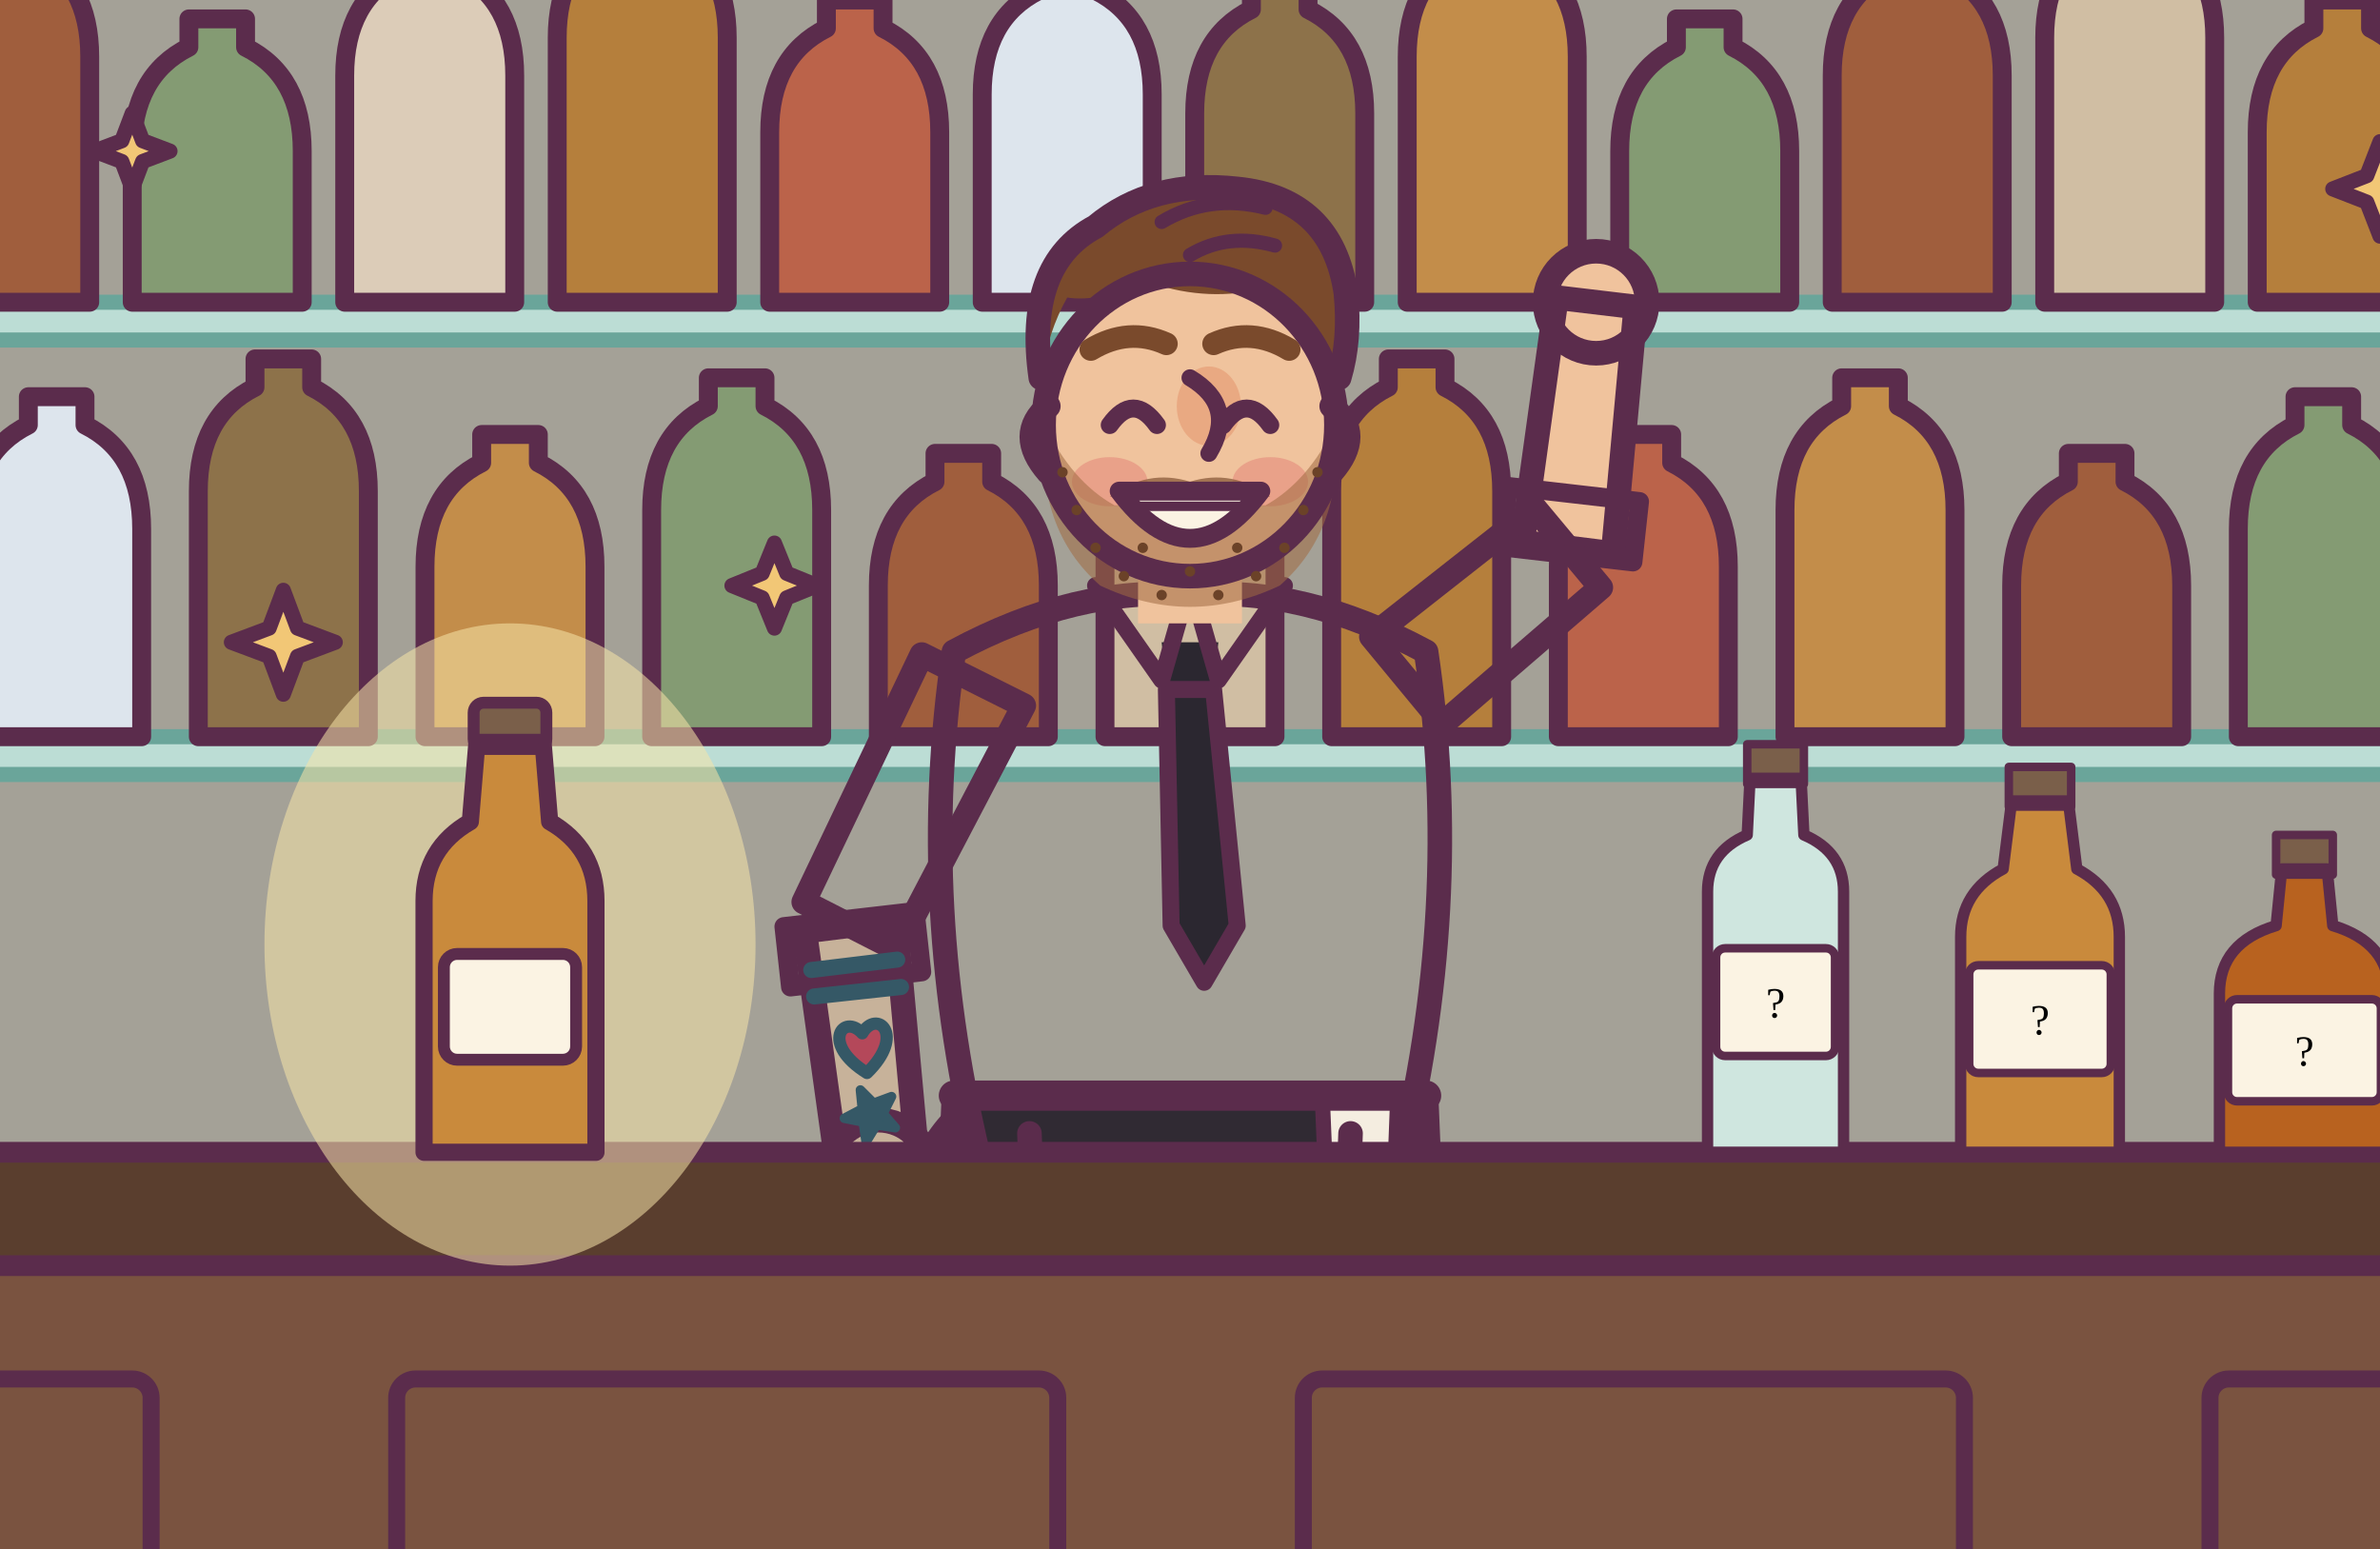
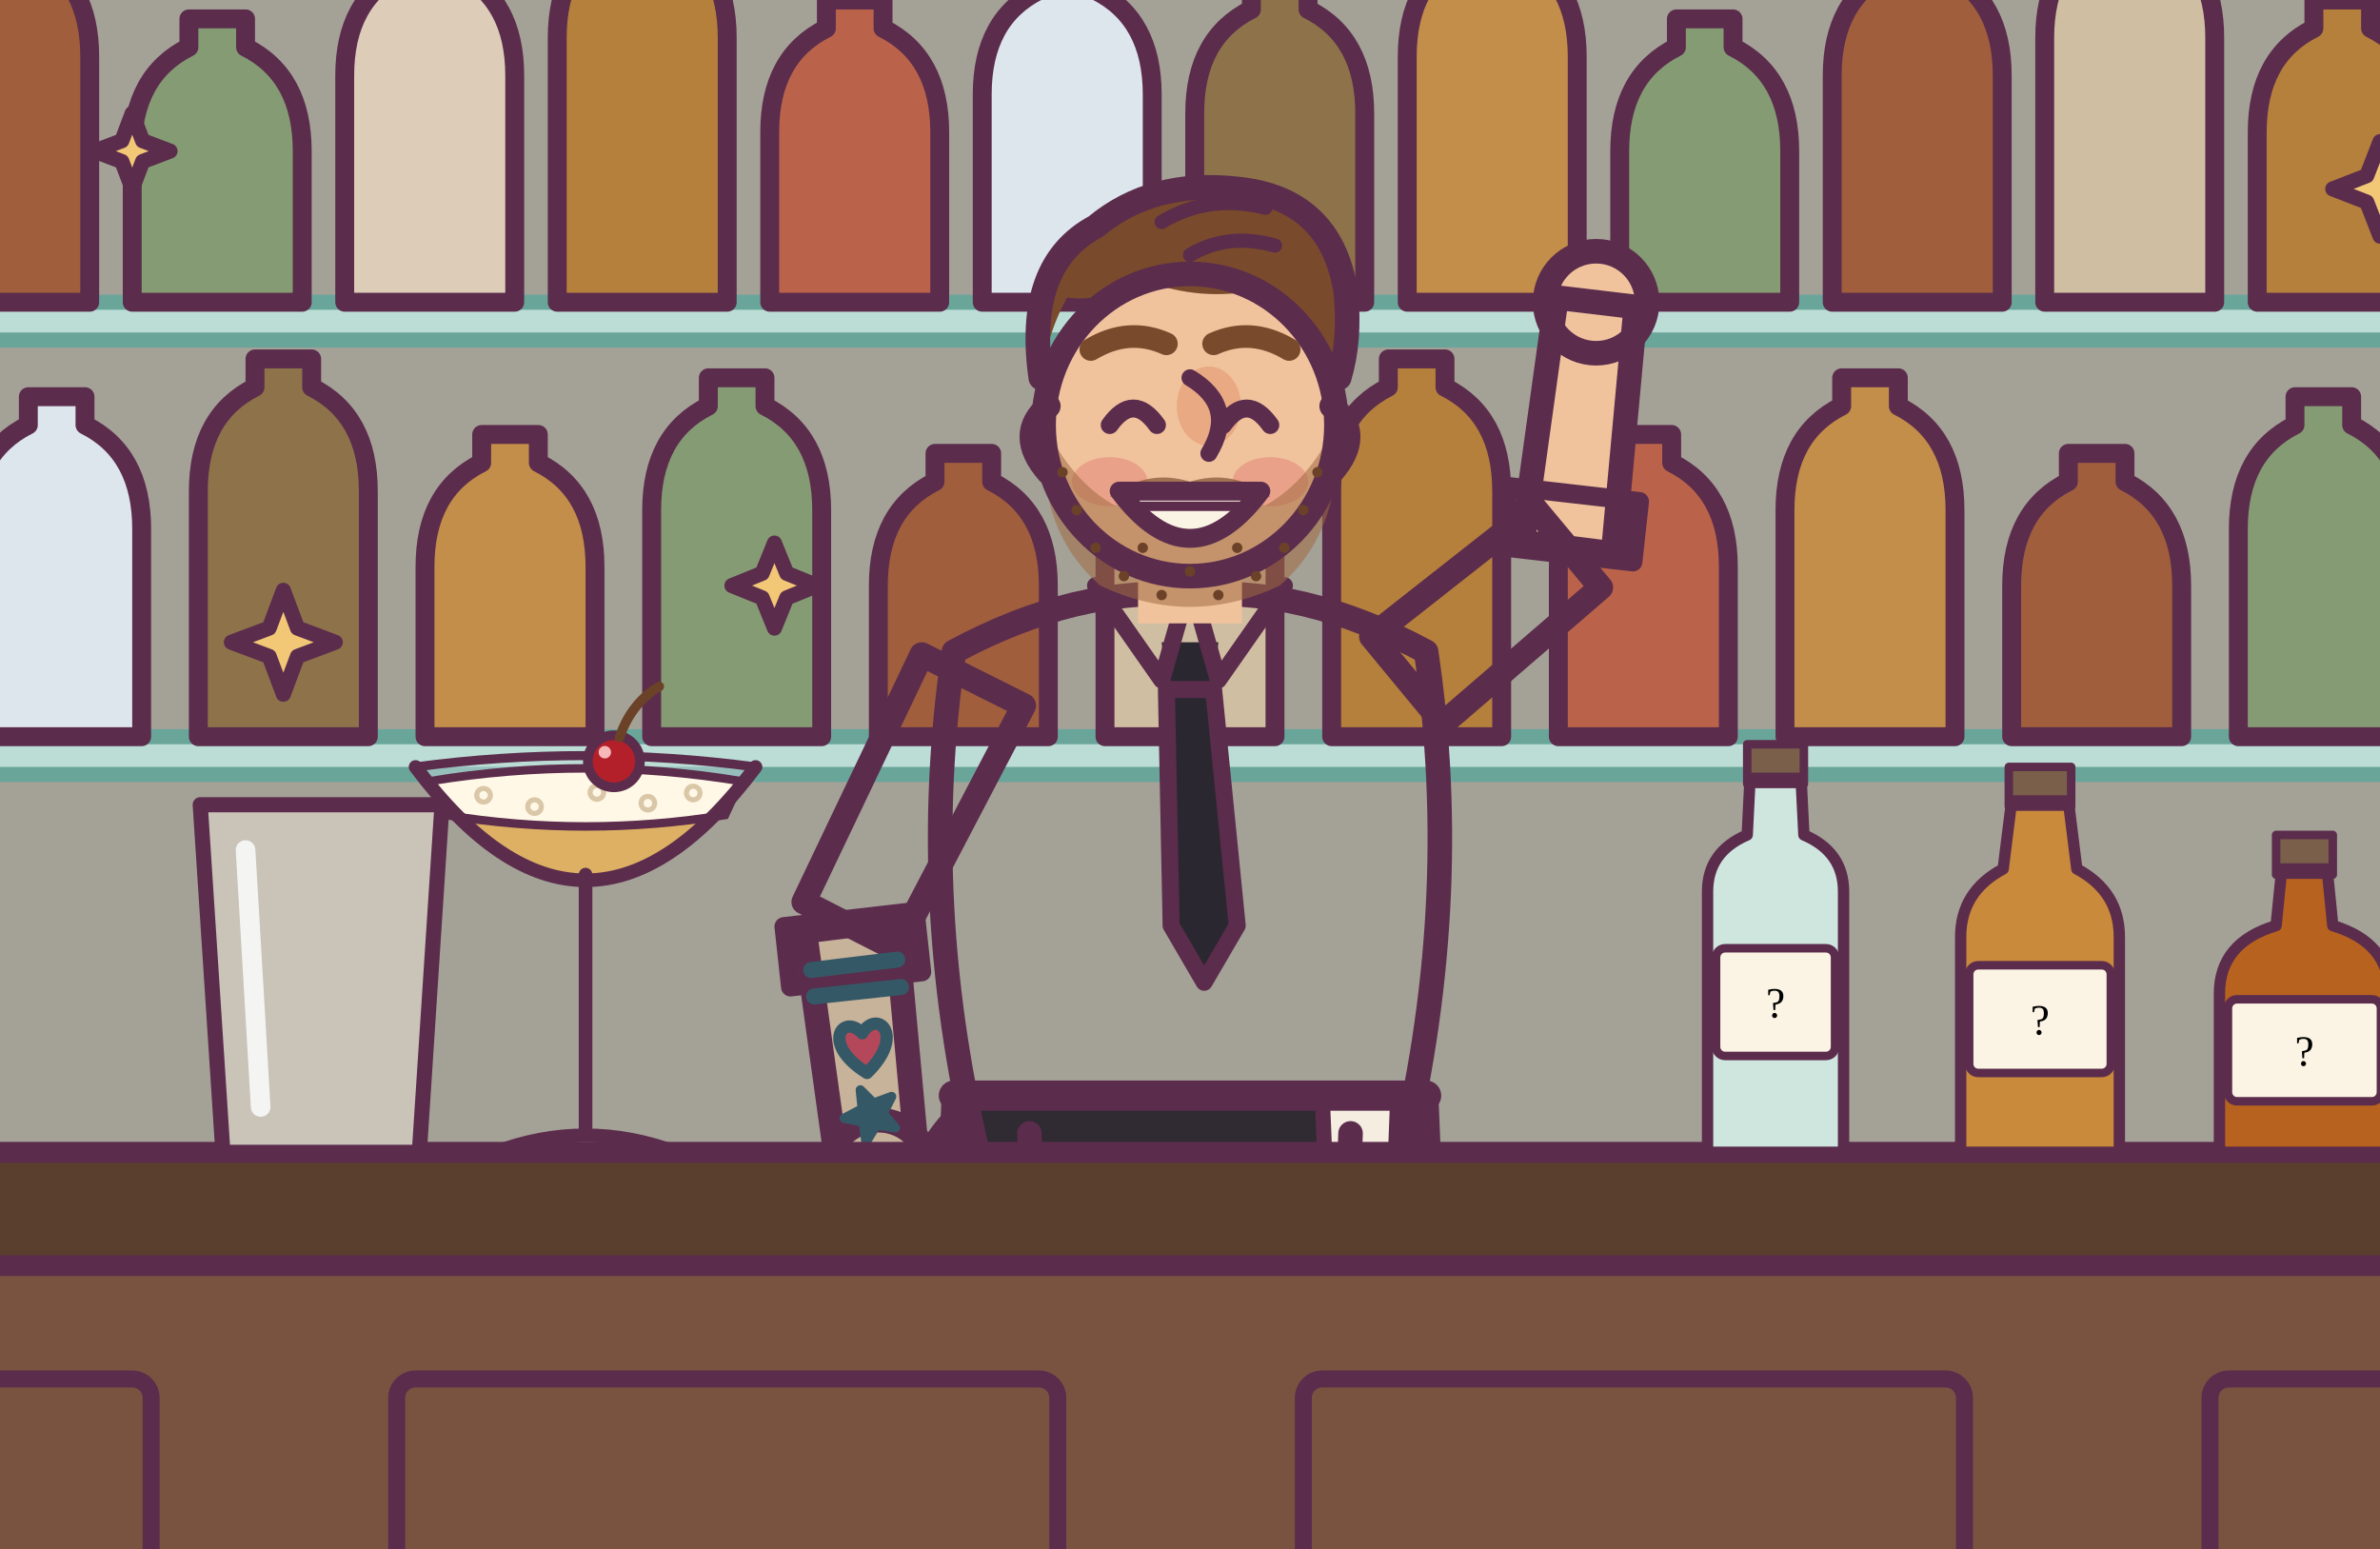
- <svg viewBox="0 0 252 164" role="img" aria-label="Phil, the bartender, waves hello from behind his bar. On the bar: a bottle of Maker's Mark in a little pool of light, and three more bottles with question marks on their labels">
+ <svg viewBox="0 0 252 164" role="img" aria-label="Phil, the bartender, waves hello from behind his bar. On the bar: a shaker and a whiskey sour on one side, and three bottles with question marks on their labels on the other">
  <g transform="translate(-74 -24)">
    <g filter="url(#wash)">
      <rect x="0" y="0" width="400" height="236" fill="#6f5443" />
      <rect x="40" y="10" width="320" height="140" fill="#cfe0dc" opacity=".55" />
    </g>
    <g filter="url(#wash)">
      <rect x="40" y="56" width="320" height="4" fill="#bfe3dc" opacity=".9" />
    </g>
    <g filter="url(#crayon)" fill="none" stroke="#5b2c4c" stroke-width="2.6" stroke-linecap="round" stroke-linejoin="round">
      <path d="M40 56 H360 M40 60 H360" stroke="#6aa59a" stroke-width="1.6" />
    </g>
    <g filter="url(#wash)">
      <path d="M43.0 56 L43.0 36 Q43.0 28 49.0 25 L49.0 22 L55.0 22 L55.0 25 Q61.0 28 61.0 36 L61.0 56Z" fill="#c98a3c" opacity=".85" />
    </g>
    <g filter="url(#crayon)" fill="none" stroke="#5b2c4c" stroke-width="2.6" stroke-linecap="round" stroke-linejoin="round">
      <path d="M43.0 56 L43.0 36 Q43.0 28 49.0 25 L49.0 22 L55.0 22 L55.0 25 Q61.0 28 61.0 36 L61.0 56Z" stroke-width="2" />
    </g>
    <g filter="url(#wash)">
      <path d="M65.5 56 L65.5 30 Q65.5 22 71.5 19 L71.5 16 L77.5 16 L77.5 19 Q83.5 22 83.5 30 L83.5 56Z" fill="#a0522d" opacity=".85" />
    </g>
    <g filter="url(#crayon)" fill="none" stroke="#5b2c4c" stroke-width="2.6" stroke-linecap="round" stroke-linejoin="round">
      <path d="M65.5 56 L65.5 30 Q65.5 22 71.5 19 L71.5 16 L77.5 16 L77.5 19 Q83.5 22 83.5 30 L83.5 56Z" stroke-width="2" />
    </g>
    <g filter="url(#wash)">
      <path d="M88.0 56 L88.0 40 Q88.0 32 94.0 29 L94.0 26 L100.0 26 L100.0 29 Q106.0 32 106.0 40 L106.0 56Z" fill="#7f9a6c" opacity=".85" />
    </g>
    <g filter="url(#crayon)" fill="none" stroke="#5b2c4c" stroke-width="2.6" stroke-linecap="round" stroke-linejoin="round">
      <path d="M88.0 56 L88.0 40 Q88.0 32 94.0 29 L94.0 26 L100.0 26 L100.0 29 Q106.0 32 106.0 40 L106.0 56Z" stroke-width="2" />
    </g>
    <g filter="url(#wash)">
      <path d="M110.5 56 L110.5 32 Q110.5 24 116.5 21 L116.5 18 L122.5 18 L122.5 21 Q128.5 24 128.5 32 L128.5 56Z" fill="#e6d3bd" opacity=".85" />
    </g>
    <g filter="url(#crayon)" fill="none" stroke="#5b2c4c" stroke-width="2.6" stroke-linecap="round" stroke-linejoin="round">
      <path d="M110.5 56 L110.5 32 Q110.5 24 116.5 21 L116.5 18 L122.5 18 L122.5 21 Q128.5 24 128.5 32 L128.5 56Z" stroke-width="2" />
    </g>
    <g filter="url(#wash)">
      <path d="M133.0 56 L133.0 28 Q133.0 20 139.0 17 L139.0 14 L145.0 14 L145.0 17 Q151.0 20 151.0 28 L151.0 56Z" fill="#b9792c" opacity=".85" />
    </g>
    <g filter="url(#crayon)" fill="none" stroke="#5b2c4c" stroke-width="2.6" stroke-linecap="round" stroke-linejoin="round">
      <path d="M133.0 56 L133.0 28 Q133.0 20 139.0 17 L139.0 14 L145.0 14 L145.0 17 Q151.0 20 151.0 28 L151.0 56Z" stroke-width="2" />
    </g>
    <g filter="url(#wash)">
      <path d="M155.5 56 L155.5 38 Q155.5 30 161.5 27 L161.5 24 L167.5 24 L167.5 27 Q173.5 30 173.5 38 L173.5 56Z" fill="#c0583c" opacity=".85" />
    </g>
    <g filter="url(#crayon)" fill="none" stroke="#5b2c4c" stroke-width="2.6" stroke-linecap="round" stroke-linejoin="round">
      <path d="M155.5 56 L155.5 38 Q155.5 30 161.5 27 L161.5 24 L167.5 24 L167.5 27 Q173.5 30 173.5 38 L173.5 56Z" stroke-width="2" />
    </g>
    <g filter="url(#wash)">
      <path d="M178.0 56 L178.0 34 Q178.0 26 184.0 23 L184.0 20 L190.0 20 L190.0 23 Q196.0 26 196.0 34 L196.0 56Z" fill="#e7f1fb" opacity=".85" />
    </g>
    <g filter="url(#crayon)" fill="none" stroke="#5b2c4c" stroke-width="2.6" stroke-linecap="round" stroke-linejoin="round">
      <path d="M178.0 56 L178.0 34 Q178.0 26 184.0 23 L184.0 20 L190.0 20 L190.0 23 Q196.0 26 196.0 34 L196.0 56Z" stroke-width="2" />
    </g>
    <g filter="url(#wash)">
      <path d="M200.5 56 L200.5 36 Q200.5 28 206.5 25 L206.5 22 L212.5 22 L212.5 25 Q218.5 28 218.5 36 L218.5 56Z" fill="#8a6a3c" opacity=".85" />
    </g>
    <g filter="url(#crayon)" fill="none" stroke="#5b2c4c" stroke-width="2.6" stroke-linecap="round" stroke-linejoin="round">
      <path d="M200.5 56 L200.5 36 Q200.5 28 206.5 25 L206.5 22 L212.5 22 L212.5 25 Q218.5 28 218.5 36 L218.5 56Z" stroke-width="2" />
    </g>
    <g filter="url(#wash)">
      <path d="M223.0 56 L223.0 30 Q223.0 22 229.0 19 L229.0 16 L235.0 16 L235.0 19 Q241.0 22 241.0 30 L241.0 56Z" fill="#c98a3c" opacity=".85" />
    </g>
    <g filter="url(#crayon)" fill="none" stroke="#5b2c4c" stroke-width="2.6" stroke-linecap="round" stroke-linejoin="round">
      <path d="M223.0 56 L223.0 30 Q223.0 22 229.0 19 L229.0 16 L235.0 16 L235.0 19 Q241.0 22 241.0 30 L241.0 56Z" stroke-width="2" />
    </g>
    <g filter="url(#wash)">
      <path d="M245.5 56 L245.5 40 Q245.5 32 251.5 29 L251.5 26 L257.5 26 L257.5 29 Q263.5 32 263.5 40 L263.5 56Z" fill="#7f9a6c" opacity=".85" />
    </g>
    <g filter="url(#crayon)" fill="none" stroke="#5b2c4c" stroke-width="2.6" stroke-linecap="round" stroke-linejoin="round">
      <path d="M245.5 56 L245.5 40 Q245.5 32 251.5 29 L251.5 26 L257.5 26 L257.5 29 Q263.5 32 263.5 40 L263.5 56Z" stroke-width="2" />
    </g>
    <g filter="url(#wash)">
      <path d="M268.0 56 L268.0 32 Q268.0 24 274.0 21 L274.0 18 L280.0 18 L280.0 21 Q286.0 24 286.0 32 L286.0 56Z" fill="#a0522d" opacity=".85" />
    </g>
    <g filter="url(#crayon)" fill="none" stroke="#5b2c4c" stroke-width="2.6" stroke-linecap="round" stroke-linejoin="round">
      <path d="M268.0 56 L268.0 32 Q268.0 24 274.0 21 L274.0 18 L280.0 18 L280.0 21 Q286.0 24 286.0 32 L286.0 56Z" stroke-width="2" />
    </g>
    <g filter="url(#wash)">
      <path d="M290.5 56 L290.5 28 Q290.5 20 296.5 17 L296.5 14 L302.5 14 L302.5 17 Q308.5 20 308.5 28 L308.5 56Z" fill="#d8c3a5" opacity=".85" />
    </g>
    <g filter="url(#crayon)" fill="none" stroke="#5b2c4c" stroke-width="2.6" stroke-linecap="round" stroke-linejoin="round">
      <path d="M290.5 56 L290.5 28 Q290.5 20 296.5 17 L296.5 14 L302.5 14 L302.5 17 Q308.5 20 308.5 28 L308.5 56Z" stroke-width="2" />
    </g>
    <g filter="url(#wash)">
      <path d="M313.0 56 L313.0 38 Q313.0 30 319.0 27 L319.0 24 L325.0 24 L325.0 27 Q331.0 30 331.0 38 L331.0 56Z" fill="#b9792c" opacity=".85" />
    </g>
    <g filter="url(#crayon)" fill="none" stroke="#5b2c4c" stroke-width="2.6" stroke-linecap="round" stroke-linejoin="round">
      <path d="M313.0 56 L313.0 38 Q313.0 30 319.0 27 L319.0 24 L325.0 24 L325.0 27 Q331.0 30 331.0 38 L331.0 56Z" stroke-width="2" />
    </g>
    <g filter="url(#wash)">
      <path d="M335.5 56 L335.5 34 Q335.5 26 341.5 23 L341.5 20 L347.5 20 L347.5 23 Q353.5 26 353.5 34 L353.5 56Z" fill="#c0583c" opacity=".85" />
    </g>
    <g filter="url(#crayon)" fill="none" stroke="#5b2c4c" stroke-width="2.6" stroke-linecap="round" stroke-linejoin="round">
      <path d="M335.5 56 L335.5 34 Q335.5 26 341.5 23 L341.5 20 L347.5 20 L347.5 23 Q353.5 26 353.5 34 L353.5 56Z" stroke-width="2" />
    </g>
    <g filter="url(#wash)">
      <rect x="40" y="102" width="320" height="4" fill="#bfe3dc" opacity=".9" />
    </g>
    <g filter="url(#crayon)" fill="none" stroke="#5b2c4c" stroke-width="2.6" stroke-linecap="round" stroke-linejoin="round">
      <path d="M40 102 H360 M40 106 H360" stroke="#6aa59a" stroke-width="1.6" />
    </g>
    <g filter="url(#wash)">
      <path d="M47 102 L47 86 Q47 78 53 75 L53 72 L59 72 L59 75 Q65 78 65 86 L65 102Z" fill="#c0583c" opacity=".85" />
    </g>
    <g filter="url(#crayon)" fill="none" stroke="#5b2c4c" stroke-width="2.6" stroke-linecap="round" stroke-linejoin="round">
      <path d="M47 102 L47 86 Q47 78 53 75 L53 72 L59 72 L59 75 Q65 78 65 86 L65 102Z" stroke-width="2" />
    </g>
    <g filter="url(#wash)">
      <path d="M71 102 L71 80 Q71 72 77 69 L77 66 L83 66 L83 69 Q89 72 89 80 L89 102Z" fill="#e7f1fb" opacity=".85" />
    </g>
    <g filter="url(#crayon)" fill="none" stroke="#5b2c4c" stroke-width="2.6" stroke-linecap="round" stroke-linejoin="round">
      <path d="M71 102 L71 80 Q71 72 77 69 L77 66 L83 66 L83 69 Q89 72 89 80 L89 102Z" stroke-width="2" />
    </g>
    <g filter="url(#wash)">
      <path d="M95 102 L95 76 Q95 68 101 65 L101 62 L107 62 L107 65 Q113 68 113 76 L113 102Z" fill="#8a6a3c" opacity=".85" />
    </g>
    <g filter="url(#crayon)" fill="none" stroke="#5b2c4c" stroke-width="2.6" stroke-linecap="round" stroke-linejoin="round">
      <path d="M95 102 L95 76 Q95 68 101 65 L101 62 L107 62 L107 65 Q113 68 113 76 L113 102Z" stroke-width="2" />
    </g>
    <g filter="url(#wash)">
      <path d="M119 102 L119 84 Q119 76 125 73 L125 70 L131 70 L131 73 Q137 76 137 84 L137 102Z" fill="#c98a3c" opacity=".85" />
    </g>
    <g filter="url(#crayon)" fill="none" stroke="#5b2c4c" stroke-width="2.6" stroke-linecap="round" stroke-linejoin="round">
      <path d="M119 102 L119 84 Q119 76 125 73 L125 70 L131 70 L131 73 Q137 76 137 84 L137 102Z" stroke-width="2" />
    </g>
    <g filter="url(#wash)">
      <path d="M143 102 L143 78 Q143 70 149 67 L149 64 L155 64 L155 67 Q161 70 161 78 L161 102Z" fill="#7f9a6c" opacity=".85" />
    </g>
    <g filter="url(#crayon)" fill="none" stroke="#5b2c4c" stroke-width="2.6" stroke-linecap="round" stroke-linejoin="round">
      <path d="M143 102 L143 78 Q143 70 149 67 L149 64 L155 64 L155 67 Q161 70 161 78 L161 102Z" stroke-width="2" />
    </g>
    <g filter="url(#wash)">
      <path d="M167 102 L167 86 Q167 78 173 75 L173 72 L179 72 L179 75 Q185 78 185 86 L185 102Z" fill="#a0522d" opacity=".85" />
    </g>
    <g filter="url(#crayon)" fill="none" stroke="#5b2c4c" stroke-width="2.6" stroke-linecap="round" stroke-linejoin="round">
      <path d="M167 102 L167 86 Q167 78 173 75 L173 72 L179 72 L179 75 Q185 78 185 86 L185 102Z" stroke-width="2" />
    </g>
    <g filter="url(#wash)">
      <path d="M191 102 L191 80 Q191 72 197 69 L197 66 L203 66 L203 69 Q209 72 209 80 L209 102Z" fill="#d8c3a5" opacity=".85" />
    </g>
    <g filter="url(#crayon)" fill="none" stroke="#5b2c4c" stroke-width="2.6" stroke-linecap="round" stroke-linejoin="round">
      <path d="M191 102 L191 80 Q191 72 197 69 L197 66 L203 66 L203 69 Q209 72 209 80 L209 102Z" stroke-width="2" />
    </g>
    <g filter="url(#wash)">
      <path d="M215 102 L215 76 Q215 68 221 65 L221 62 L227 62 L227 65 Q233 68 233 76 L233 102Z" fill="#b9792c" opacity=".85" />
    </g>
    <g filter="url(#crayon)" fill="none" stroke="#5b2c4c" stroke-width="2.6" stroke-linecap="round" stroke-linejoin="round">
      <path d="M215 102 L215 76 Q215 68 221 65 L221 62 L227 62 L227 65 Q233 68 233 76 L233 102Z" stroke-width="2" />
    </g>
    <g filter="url(#wash)">
      <path d="M239 102 L239 84 Q239 76 245 73 L245 70 L251 70 L251 73 Q257 76 257 84 L257 102Z" fill="#c0583c" opacity=".85" />
    </g>
    <g filter="url(#crayon)" fill="none" stroke="#5b2c4c" stroke-width="2.6" stroke-linecap="round" stroke-linejoin="round">
      <path d="M239 102 L239 84 Q239 76 245 73 L245 70 L251 70 L251 73 Q257 76 257 84 L257 102Z" stroke-width="2" />
    </g>
    <g filter="url(#wash)">
      <path d="M263 102 L263 78 Q263 70 269 67 L269 64 L275 64 L275 67 Q281 70 281 78 L281 102Z" fill="#c98a3c" opacity=".85" />
    </g>
    <g filter="url(#crayon)" fill="none" stroke="#5b2c4c" stroke-width="2.6" stroke-linecap="round" stroke-linejoin="round">
      <path d="M263 102 L263 78 Q263 70 269 67 L269 64 L275 64 L275 67 Q281 70 281 78 L281 102Z" stroke-width="2" />
    </g>
    <g filter="url(#wash)">
      <path d="M287 102 L287 86 Q287 78 293 75 L293 72 L299 72 L299 75 Q305 78 305 86 L305 102Z" fill="#a0522d" opacity=".85" />
    </g>
    <g filter="url(#crayon)" fill="none" stroke="#5b2c4c" stroke-width="2.6" stroke-linecap="round" stroke-linejoin="round">
      <path d="M287 102 L287 86 Q287 78 293 75 L293 72 L299 72 L299 75 Q305 78 305 86 L305 102Z" stroke-width="2" />
    </g>
    <g filter="url(#wash)">
      <path d="M311 102 L311 80 Q311 72 317 69 L317 66 L323 66 L323 69 Q329 72 329 80 L329 102Z" fill="#7f9a6c" opacity=".85" />
    </g>
    <g filter="url(#crayon)" fill="none" stroke="#5b2c4c" stroke-width="2.6" stroke-linecap="round" stroke-linejoin="round">
      <path d="M311 102 L311 80 Q311 72 317 69 L317 66 L323 66 L323 69 Q329 72 329 80 L329 102Z" stroke-width="2" />
    </g>
    <g filter="url(#wash)">
      <path d="M335 102 L335 76 Q335 68 341 65 L341 62 L347 62 L347 65 Q353 68 353 76 L353 102Z" fill="#e6d3bd" opacity=".85" />
    </g>
    <g filter="url(#crayon)" fill="none" stroke="#5b2c4c" stroke-width="2.6" stroke-linecap="round" stroke-linejoin="round">
      <path d="M335 102 L335 76 Q335 68 341 65 L341 62 L347 62 L347 65 Q353 68 353 76 L353 102Z" stroke-width="2" />
    </g>
    <g transform="translate(200 206) scale(1 1)">
      <g>
        <g>
          <g filter="url(#wash)">
            <path d="M-40.8 -83.4 L-37.2 -57.5 L-28.8 -58.5 L-31.2 -84.6Z" fill="#f0c39d" />
            <circle cx="-33" cy="-58" r="5.4" fill="#f0c39d" />
            <path d="M-28.4 -112.7 L-40.9 -86.5 L-31.1 -81.5 L-17.6 -107.3Z" fill="url(#plaid)" />
            <path d="M-29.1 -85.5 L-43 -83.9 L-42.3 -77.5 L-28.4 -79.1Z" fill="url(#plaid)" />
            <path d="M-40.8 -83.4 L-37.2 -57.5 L-28.8 -58.5 L-31.2 -84.6Z" fill="#5f8494" opacity=".28" />
          </g>
          <g filter="url(#boil)" fill="none" stroke="#5b2c4c" stroke-width="2.6" stroke-linecap="round" stroke-linejoin="round">
            <path d="M-40.8 -83.4 L-37.2 -57.5 L-28.8 -58.5 L-31.2 -84.6Z" />
            <circle cx="-33" cy="-58" r="5.4" />
            <path d="M-28.4 -112.7 L-40.9 -86.5 L-31.1 -81.5 L-17.6 -107.3Z" />
            <path d="M-29.1 -85.5 L-43 -83.9 L-42.3 -77.5 L-28.4 -79.1Z" stroke-width="2" />
            <g stroke="#355866">
              <path d="M-31 -80.4 L-40.1 -79.3" stroke-width="1.7" />
              <path d="M-30.6 -77.5 L-39.8 -76.5" stroke-width="1.7" />
              <path d="M-34.2 -68.4 C-39.2 -71.5 -36.7 -74.8 -34.7 -72.6 C-33.2 -75.2 -30 -72.5 -34.2 -68.4Z" fill="#b4485a" stroke-width="1.3" />
              <path d="M-36.6 -63.6 -34.7 -64.6 -34.9 -66.6 -33.5 -65.2 -31.6 -65.9 -32.5 -64.1 -31.2 -62.6 -33.2 -62.9 -34.3 -61.1 -34.6 -63.2Z" fill="#355866" stroke-width="1" />
            </g>
          </g>
        </g>
        <g>
          <g filter="url(#wash)">
            <ellipse cx="-11" cy="-3.5" rx="10.5" ry="4.6" fill="#3b2a22" />
            <ellipse cx="11" cy="-3.5" rx="10.5" ry="4.6" fill="#3b2a22" />
            <path d="M-17 -62 L-15 -7 L-4 -7 L-1.5 -56 L1.5 -56 L4 -7 L15 -7 L17 -62Z" fill="#4b5a73" />
            <path d="M-25 -113 Q-29 -86 -22 -58 L22 -58 Q29 -86 25 -113 Q12 -120 0 -119 Q-12 -120 -25 -113Z" fill="url(#plaid)" />
            <path d="M-3 -114 L3 -114 L2.5 -109 L-2.5 -109Z M-2.5 -109 L2.5 -109 L5 -84 L1.5 -78 L-2 -84Z" fill="#2b2730" />
            <path d="M-10 -120 L-3 -110 L-1 -117Z M10 -120 L3 -110 L1 -117Z" fill="url(#plaid)" />
            <path d="M-25 -66 L25 -66 L26.5 -30 Q0 -25 -26.5 -30Z" fill="#302a33" />
            <path d="M14 -66 L22 -66 L21 -40 L15 -42Z" fill="#f4ede0" />
          </g>
          <g filter="url(#boil)" fill="none" stroke="#5b2c4c" stroke-width="2.6" stroke-linecap="round" stroke-linejoin="round">
            <ellipse cx="-11" cy="-3.5" rx="10.5" ry="4.6" />
            <ellipse cx="11" cy="-3.5" rx="10.5" ry="4.6" />
            <path d="M-17 -62 L-15 -7 L-4 -7 L-1.5 -56 M1.5 -56 L4 -7 L15 -7 L17 -62" />
            <path d="M-25 -113 Q-29 -86 -22 -58 L22 -58 Q29 -86 25 -113 Q12 -120 0 -119 Q-12 -120 -25 -113Z" />
            <path d="M-2.5 -109 L2.5 -109 L5 -84 L1.5 -78 L-2 -84Z" stroke-width="1.8" />
            <path d="M-10 -120 L-3 -110 L-1 -117 M10 -120 L3 -110 L1 -117" stroke-width="1.8" />
            <path d="M-25 -66 L25 -66 L26.5 -30 Q0 -25 -26.5 -30Z" />
            <path d="M-25 -66 H25" stroke-width="3.2" />
            <path d="M-8 -52 h14 v12 h-14Z" stroke="#56505a" stroke-width="1.5" />
            <path d="M14 -66 L22 -66 L21 -40 L15 -42Z" stroke-width="1.6" />
            <path d="M-25 -64 q-6 6 -3 14 M-25 -64 q-2 8 2 13" stroke-width="1.8" />
          </g>
        </g>
        <g>
          <g filter="url(#wash)">
            <rect x="-5.5" y="-125" width="11" height="9" fill="#f0c39d" />
            <ellipse cx="0" cy="-137" rx="15.5" ry="16" fill="#f0c39d" />
            <ellipse cx="-14.5" cy="-136" rx="3" ry="4.4" fill="#f0c39d" />
            <ellipse cx="14.5" cy="-136" rx="3" ry="4.4" fill="#f0c39d" />
            <ellipse cx="-8.5" cy="-131" rx="4" ry="2.6" fill="#e48b7c" opacity=".6" />
            <ellipse cx="8.5" cy="-131" rx="4" ry="2.6" fill="#e48b7c" opacity=".6" />
            <ellipse cx="2" cy="-139" rx="3.4" ry="4.2" fill="#e9a982" />
            <path d="M-15.4 -137 Q-16.4 -126 -9.5 -120 Q0 -115.5 9.5 -120 Q16.4 -126 15.4 -137 Q12.5 -131 8 -128.5 L-8 -128.5 Q-12.5 -131 -15.4 -137Z" fill="#a06a42" opacity=".55" />
            <path d="M-8.5 -129.4 Q-4.5 -132.4 0 -131 Q4.5 -132.4 8.5 -129.4 Q4.5 -130.2 0 -129.8 Q-4.5 -130.2 -8.5 -129.4Z" fill="#8a5a3a" opacity=".75" />
            <path d="M-15.8 -142 Q-17.5 -154 -10 -158 Q-4 -163 5 -162 Q15 -161 16.5 -151 Q17 -146 15.8 -142 Q14 -149 8 -151.5 Q2 -150 -4 -152 Q-10 -150 -13 -150.5 Q-15 -147 -15.8 -142Z" fill="#7a4a2c" />
          </g>
          <g filter="url(#boil)" fill="none" stroke="#5b2c4c" stroke-width="2.6" stroke-linecap="round" stroke-linejoin="round">
            <ellipse cx="0" cy="-137" rx="15.5" ry="16" />
            <path d="M-15.0 -139 q-3.5 3 0 7" />
            <path d="M15.0 -139 q3.5 3 0 7" />
            <path d="M-8.5 -137 q2.5 -3.5 5 0 M3.5 -137 q2.5 -3.5 5 0" stroke-width="1.9" />
            <path d="M-4 -127 h8" stroke-width="2" />
            <path d="M0 -142 q5 3 2 8" stroke-width="1.8" />
            <circle cx="-12" cy="-128" r=".55" fill="#6b4228" stroke="none" />
            <circle cx="-10" cy="-124" r=".55" fill="#6b4228" stroke="none" />
            <circle cx="-7" cy="-121" r=".55" fill="#6b4228" stroke="none" />
            <circle cx="-3" cy="-119" r=".55" fill="#6b4228" stroke="none" />
            <circle cx="3" cy="-119" r=".55" fill="#6b4228" stroke="none" />
            <circle cx="7" cy="-121" r=".55" fill="#6b4228" stroke="none" />
            <circle cx="10" cy="-124" r=".55" fill="#6b4228" stroke="none" />
            <circle cx="12" cy="-128" r=".55" fill="#6b4228" stroke="none" />
            <circle cx="-5" cy="-124" r=".55" fill="#6b4228" stroke="none" />
            <circle cx="5" cy="-124" r=".55" fill="#6b4228" stroke="none" />
            <circle cx="0" cy="-121.5" r=".55" fill="#6b4228" stroke="none" />
            <circle cx="-13.5" cy="-132" r=".55" fill="#6b4228" stroke="none" />
            <circle cx="13.5" cy="-132" r=".55" fill="#6b4228" stroke="none" />
            <path d="M-7.5 -130 q7.5 10 15 0Z" fill="#fbf3e3" stroke-width="2" />
            <path d="M-6.4 -128.4 h12.8" stroke-width="1" />
            <path d="M-10.5 -145 q4 -2.4 8 -.6 M2.5 -145.6 q4 -1.8 8 .6" stroke="#7a4a2c" stroke-width="2.4" />
            <path d="M-15.8 -142 Q-17.5 -154 -10 -158 Q-4 -163 5 -162 Q15 -161 16.5 -151 Q17 -146 15.8 -142" />
            <path d="M-3 -158.5 q5 -3 11 -1.5 M0 -155 q4 -2.4 9 -1" stroke-width="1.5" />
          </g>
        </g>
        <g class="hi-wave" style="transform-origin:23px -110px">
          <g>
            <g filter="url(#wash)">
              <path d="M44.8 -123.4 L47.2 -149.5 L38.8 -150.5 L35.2 -124.6Z" fill="#f0c39d" />
              <circle cx="43" cy="-150" r="5.4" fill="#f0c39d" />
              <path d="M26.8 -105.4 L43.5 -119.8 L36.5 -128.2 L19.2 -114.6Z" fill="url(#plaid)" />
              <path d="M33 -124.1 L46.9 -122.5 L47.6 -128.9 L33.7 -130.5Z" fill="url(#plaid)" />
            </g>
            <g filter="url(#boil)" fill="none" stroke="#5b2c4c" stroke-width="2.6" stroke-linecap="round" stroke-linejoin="round">
              <path d="M44.8 -123.4 L47.2 -149.5 L38.8 -150.5 L35.2 -124.6Z" />
              <circle cx="43" cy="-150" r="5.4" />
              <path d="M26.8 -105.4 L43.5 -119.8 L36.5 -128.2 L19.2 -114.6Z" />
              <path d="M33 -124.1 L46.9 -122.5 L47.6 -128.9 L33.7 -130.5Z" stroke-width="2" />
            </g>
          </g>
        </g>
      </g>
    </g>
    <rect x="0" y="146" width="400" height="90" fill="#6e4b39" />
    <g filter="url(#wash)">
      <rect x="0" y="146" width="400" height="12" fill="#5a3e2e" />
      <rect x="0" y="158" width="400" height="78" fill="#7a5340" />
    </g>
    <g filter="url(#crayon)" fill="none" stroke="#5b2c4c" stroke-width="2.2" stroke-linecap="round" stroke-linejoin="round">
      <path d="M0 146 H400 M0 158 H400" />
      <rect x="20" y="170" width="70" height="52" rx="2" stroke-width="1.8" />
      <rect x="116" y="170" width="70" height="52" rx="2" stroke-width="1.8" />
      <rect x="212" y="170" width="70" height="52" rx="2" stroke-width="1.8" />
      <rect x="308" y="170" width="70" height="52" rx="2" stroke-width="1.8" />
    </g>
-     <g filter="url(#wash)">
-       <ellipse cx="128" cy="124" rx="26" ry="34" fill="#f6e3a8" opacity=".55" />
-     </g>
-     <g transform="translate(128 146) scale(0.7 0.7)">
-       <g>
+     <g transform="translate(108 146) scale(0.8)">
+       <g filter="url(#wash)">
+         <path d="M-13 0 L-16 -46 L16 -46 L13 0Z" fill="#c9c3b8" />
+       </g>
+       <g filter="url(#crayon)" fill="none" stroke="#5b2c4c" stroke-width="2.6" stroke-linecap="round" stroke-linejoin="round">
+         <path d="M-13 0 L-16 -46 L16 -46 L13 0Z" stroke-width="2" />
+         <path d="M-10 -40 L-8 -6" stroke="#f4f4f2" stroke-width="2.6" />
+       </g>
+     </g>
+     <g transform="translate(136 146) scale(0.6)">
+       <g filter="url(#wash)">
+         <path d="M-30 -68 Q0 -28 30 -68Z" fill="#e7f1fb" opacity=".35" />
+       </g>
+       <clipPath id="bar-hero-sour">
+         <path d="M-28 -66 Q0 -32 28 -66Z" />
+       </clipPath>
+       <g clip-path="url(#bar-hero-sour)">
        <g filter="url(#wash)">
-           <path d="M-13 0 L-13 -38 Q-13 -46 -6 -50 L-5 -62 L5 -62 L6 -50 Q13 -46 13 -38 L13 0Z" fill="#c98a3c" />
-           <rect x="-10" y="-30" width="20" height="16" rx="2" fill="#fbf3e3" />
-           <rect x="-5.5" y="-68" width="11" height="7" rx="1.5" fill="#7a5f4a" />
+           <rect x="-40" y="-65" width="80" height="18" fill="#ddb064" />
+         </g>
+       </g>
+       <path d="M-27.4 -65.5 Q0 -70 27.4 -65.5 L24.6 -59.5 Q0 -55.5 -24.6 -59.5Z" fill="#fff8e6" stroke="#5b2c4c" stroke-width="1.5" />
+       <circle cx="-18" cy="-63" r="1.2" fill="none" stroke="#d9c7a8" stroke-width=".9" />
+       <circle cx="-9" cy="-61" r="1.2" fill="none" stroke="#d9c7a8" stroke-width=".9" />
+       <circle cx="2" cy="-63.5" r="1.2" fill="none" stroke="#d9c7a8" stroke-width=".9" />
+       <circle cx="11" cy="-61.6" r="1.2" fill="none" stroke="#d9c7a8" stroke-width=".9" />
+       <circle cx="19" cy="-63.4" r="1.2" fill="none" stroke="#d9c7a8" stroke-width=".9" />
+       <g filter="url(#crayon)" fill="none" stroke="#5b2c4c" stroke-width="2.6" stroke-linecap="round" stroke-linejoin="round">
+         <path d="M-30 -68 Q0 -28 30 -68" stroke-width="2.4" />
+         <path d="M-30 -68 Q0 -72 30 -68" stroke-width="1.6" />
+         <path d="M0 -49 V-4 M-16 0 Q0 -6 16 0" stroke-width="2.4" />
+       </g>
+       <g transform="translate(5 -69)">
+         <g filter="url(#wash)">
+           <circle r="4.6" fill="#b3202a" />
        </g>
        <g filter="url(#crayon)" fill="none" stroke="#5b2c4c" stroke-width="2.6" stroke-linecap="round" stroke-linejoin="round">
-           <path d="M-13 0 L-13 -38 Q-13 -46 -6 -50 L-5 -62 L5 -62 L6 -50 Q13 -46 13 -38 L13 0Z" />
-           <rect x="-10" y="-30" width="20" height="16" rx="2" stroke-width="1.8" />
-           <rect x="-5.5" y="-68" width="11" height="7" rx="1.5" stroke-width="1.8" />
-         </g>
+           <circle r="4.6" stroke-width="1.7" />
+           <path d="M1 -4.2 q2 -6 7 -9" stroke="#6b4228" stroke-width="1.7" />
+         </g>
+         <circle cx="-1.6" cy="-1.6" r="1.1" fill="#f6b8b8" />
      </g>
    </g>
    <g transform="translate(262 146) scale(0.6)">
      <g filter="url(#wash)">
        <path d="M-12 0 L-12 -46 Q-12 -53 -5 -56 L-4.5 -66 L4.5 -66 L5 -56 Q12 -53 12 -46 L12 0Z" fill="#cfe6df" />
        <rect x="-10.5" y="-36" width="21" height="19" rx="1.6" fill="#fbf3e3" />
        <path d="M-5 -72 h10 v7 h-10Z" fill="#7a5f4a" />
      </g>
      <g filter="url(#crayon)" fill="none" stroke="#5b2c4c" stroke-width="2.6" stroke-linecap="round" stroke-linejoin="round">
        <path d="M-12 0 L-12 -46 Q-12 -53 -5 -56 L-4.5 -66 L4.5 -66 L5 -56 Q12 -53 12 -46 L12 0Z" stroke-width="2" />
        <rect x="-10.5" y="-36" width="21" height="19" rx="1.6" stroke-width="1.5" />
        <path d="M-5 -72 h10 v7 h-10Z" stroke-width="1.5" />
      </g>
      <text class="letter" x="0" y="-23.8" font-size="7.6" text-anchor="middle">?</text>
    </g>
    <g transform="translate(290 146) scale(0.6)">
      <g filter="url(#wash)">
        <path d="M-14 0 L-14 -38 Q-14 -46 -6.5 -50 L-5 -62 L5 -62 L6.5 -50 Q14 -46 14 -38 L14 0Z" fill="#c98a3c" />
        <rect x="-12.5" y="-33" width="25" height="19" rx="1.6" fill="#fbf3e3" />
        <path d="M-5.5 -68 h11 v7 h-11Z" fill="#7a5f4a" />
      </g>
      <g filter="url(#crayon)" fill="none" stroke="#5b2c4c" stroke-width="2.6" stroke-linecap="round" stroke-linejoin="round">
        <path d="M-14 0 L-14 -38 Q-14 -46 -6.5 -50 L-5 -62 L5 -62 L6.5 -50 Q14 -46 14 -38 L14 0Z" stroke-width="2" />
        <rect x="-12.5" y="-33" width="25" height="19" rx="1.6" stroke-width="1.5" />
        <path d="M-5.5 -68 h11 v7 h-11Z" stroke-width="1.5" />
      </g>
      <text class="letter" x="0" y="-20.8" font-size="7.6" text-anchor="middle">?</text>
    </g>
    <g transform="translate(318 146) scale(0.6)">
      <g filter="url(#wash)">
        <path d="M-15 0 L-15 -28 Q-15 -37 -5 -40 L-4 -50 L4 -50 L5 -40 Q15 -37 15 -28 L15 0Z" fill="#b8621f" />
        <rect x="-13.5" y="-27" width="27" height="18" rx="1.6" fill="#fbf3e3" />
        <path d="M-5 -56 h10 v7 h-10Z" fill="#7a5f4a" />
      </g>
      <g filter="url(#crayon)" fill="none" stroke="#5b2c4c" stroke-width="2.6" stroke-linecap="round" stroke-linejoin="round">
        <path d="M-15 0 L-15 -28 Q-15 -37 -5 -40 L-4 -50 L4 -50 L5 -40 Q15 -37 15 -28 L15 0Z" stroke-width="2" />
        <rect x="-13.5" y="-27" width="27" height="18" rx="1.6" stroke-width="1.5" />
        <path d="M-5 -56 h10 v7 h-10Z" stroke-width="1.5" />
      </g>
      <text class="letter" x="0" y="-15.3" font-size="7.6" text-anchor="middle">?</text>
    </g>
    <g class="twinkle" style="transform-origin:104px 92px">
      <path d="M104 86.5 L105.5 90.5 L109.5 92 L105.5 93.5 L104 97.5 L102.5 93.5 L98.5 92 L102.5 90.5Z" fill="#f2c776" stroke="#5b2c4c" stroke-width="1.6" stroke-linejoin="round" />
    </g>
    <g class="twinkle d2" style="transform-origin:156px 86px">
      <path d="M156 81.5 L157.3 84.7 L160.5 86 L157.3 87.3 L156 90.5 L154.7 87.3 L151.5 86 L154.7 84.7Z" fill="#f2c776" stroke="#5b2c4c" stroke-width="1.6" stroke-linejoin="round" />
    </g>
    <g class="twinkle d3" style="transform-origin:326px 44px">
      <path d="M326 39 L327.4 42.6 L331 44 L327.4 45.4 L326 49 L324.6 45.4 L321 44 L324.6 42.6Z" fill="#f2c776" stroke="#5b2c4c" stroke-width="1.6" stroke-linejoin="round" />
    </g>
    <g class="twinkle d2" style="transform-origin:88px 40px">
      <path d="M88 36 L89.1 38.9 L92 40 L89.1 41.1 L88 44 L86.9 41.1 L84 40 L86.9 38.9Z" fill="#f2c776" stroke="#5b2c4c" stroke-width="1.6" stroke-linejoin="round" />
    </g>
  </g>
</svg>
